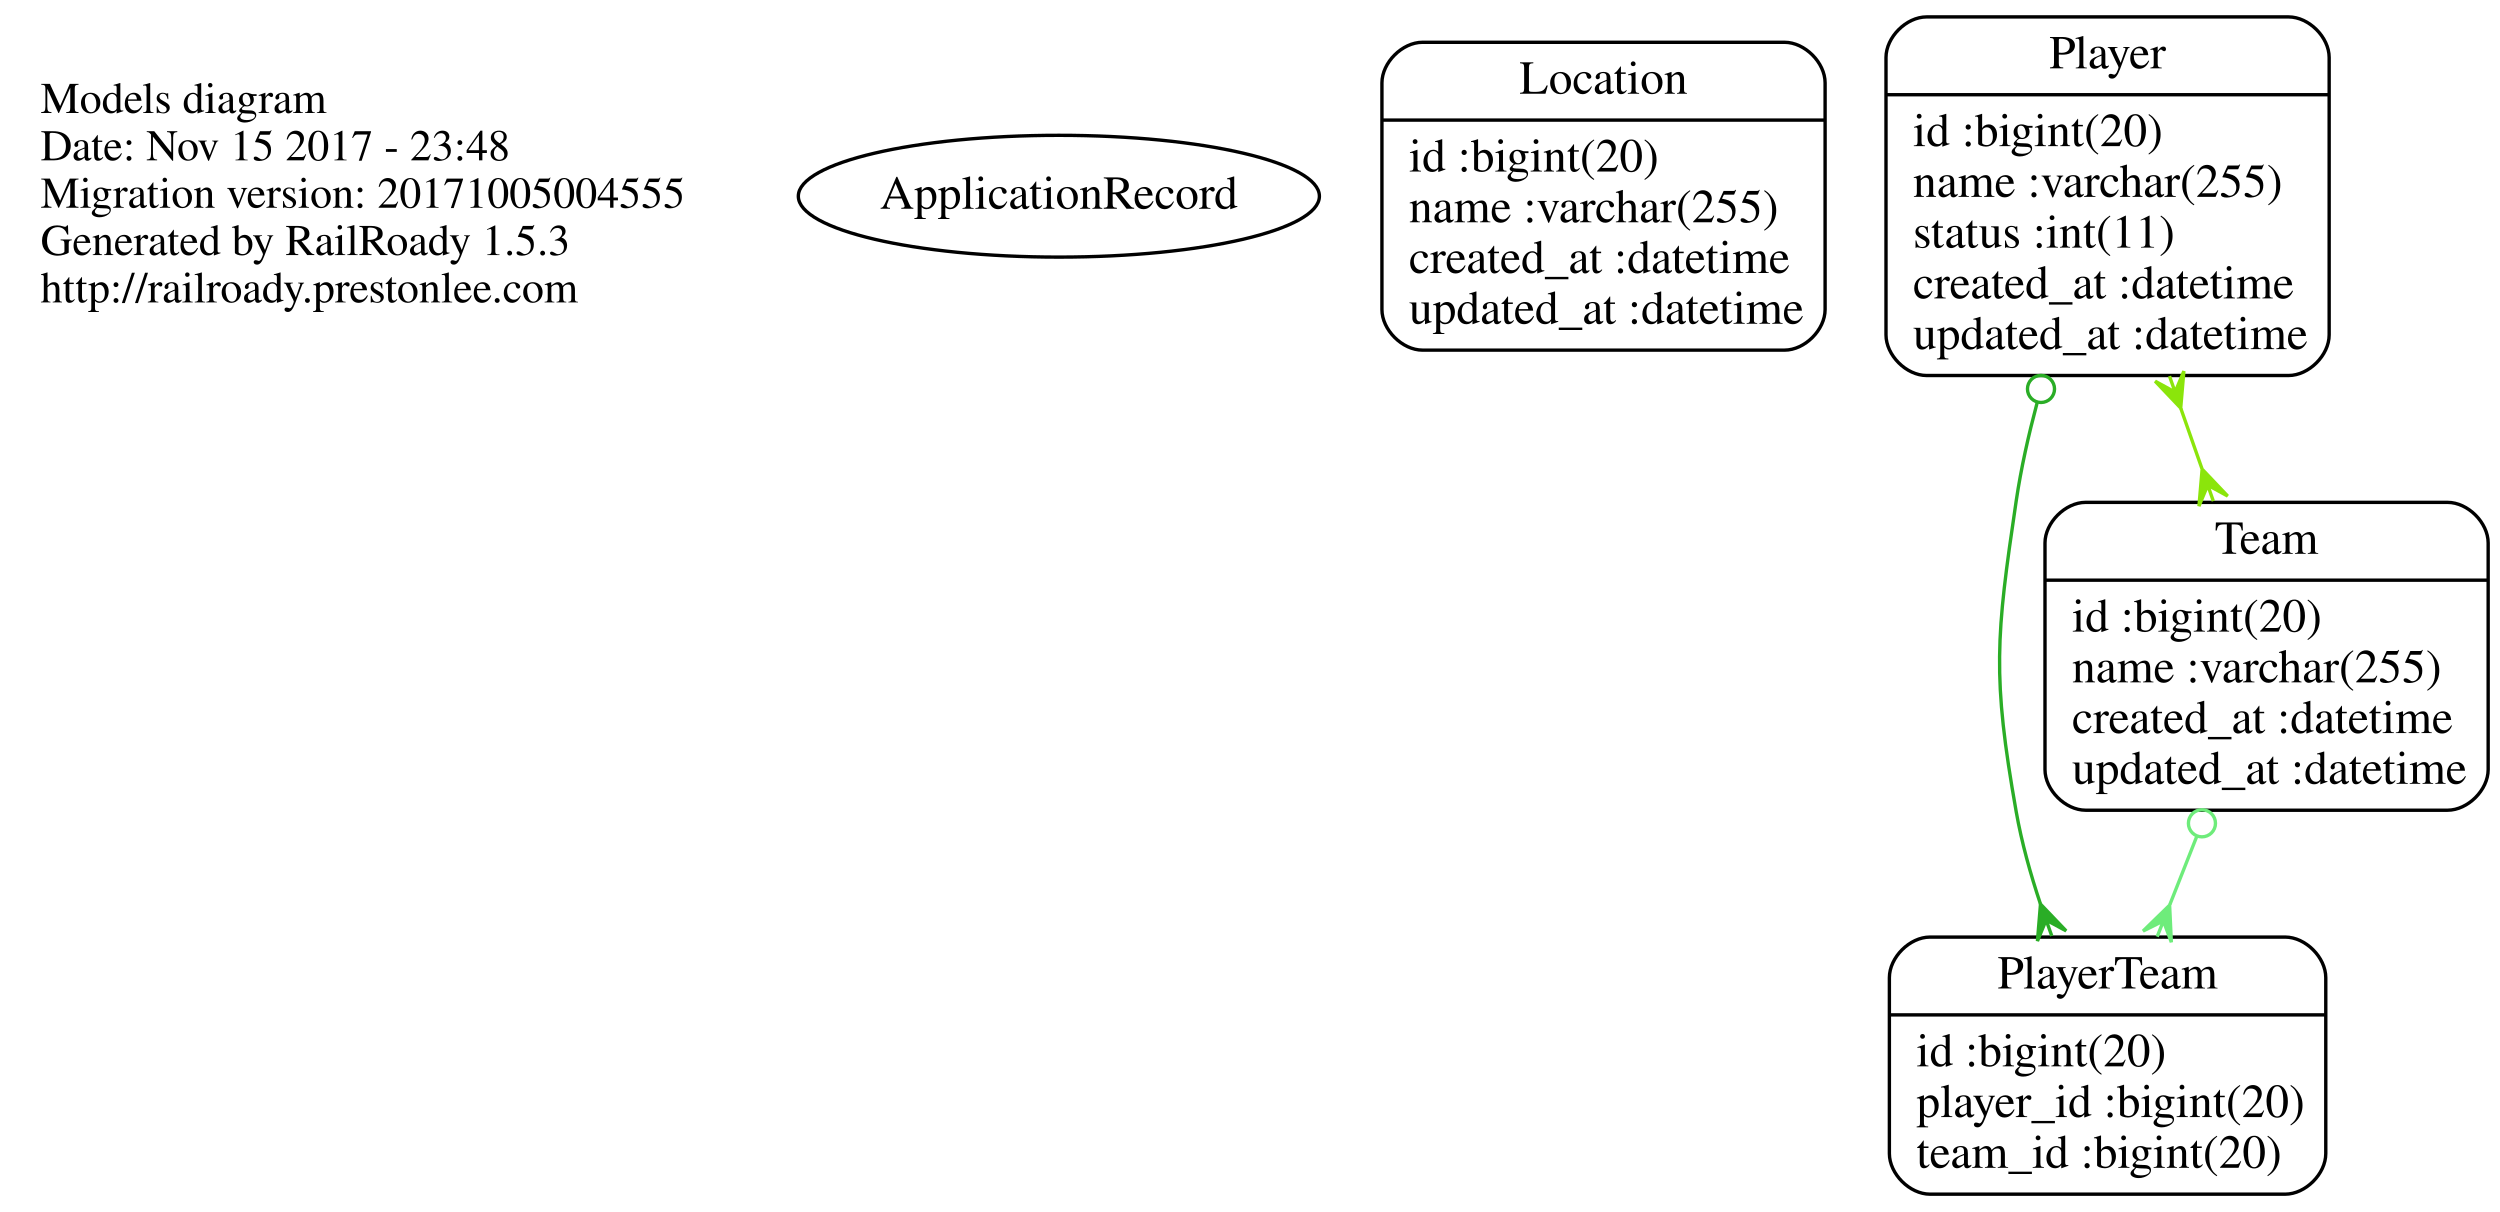
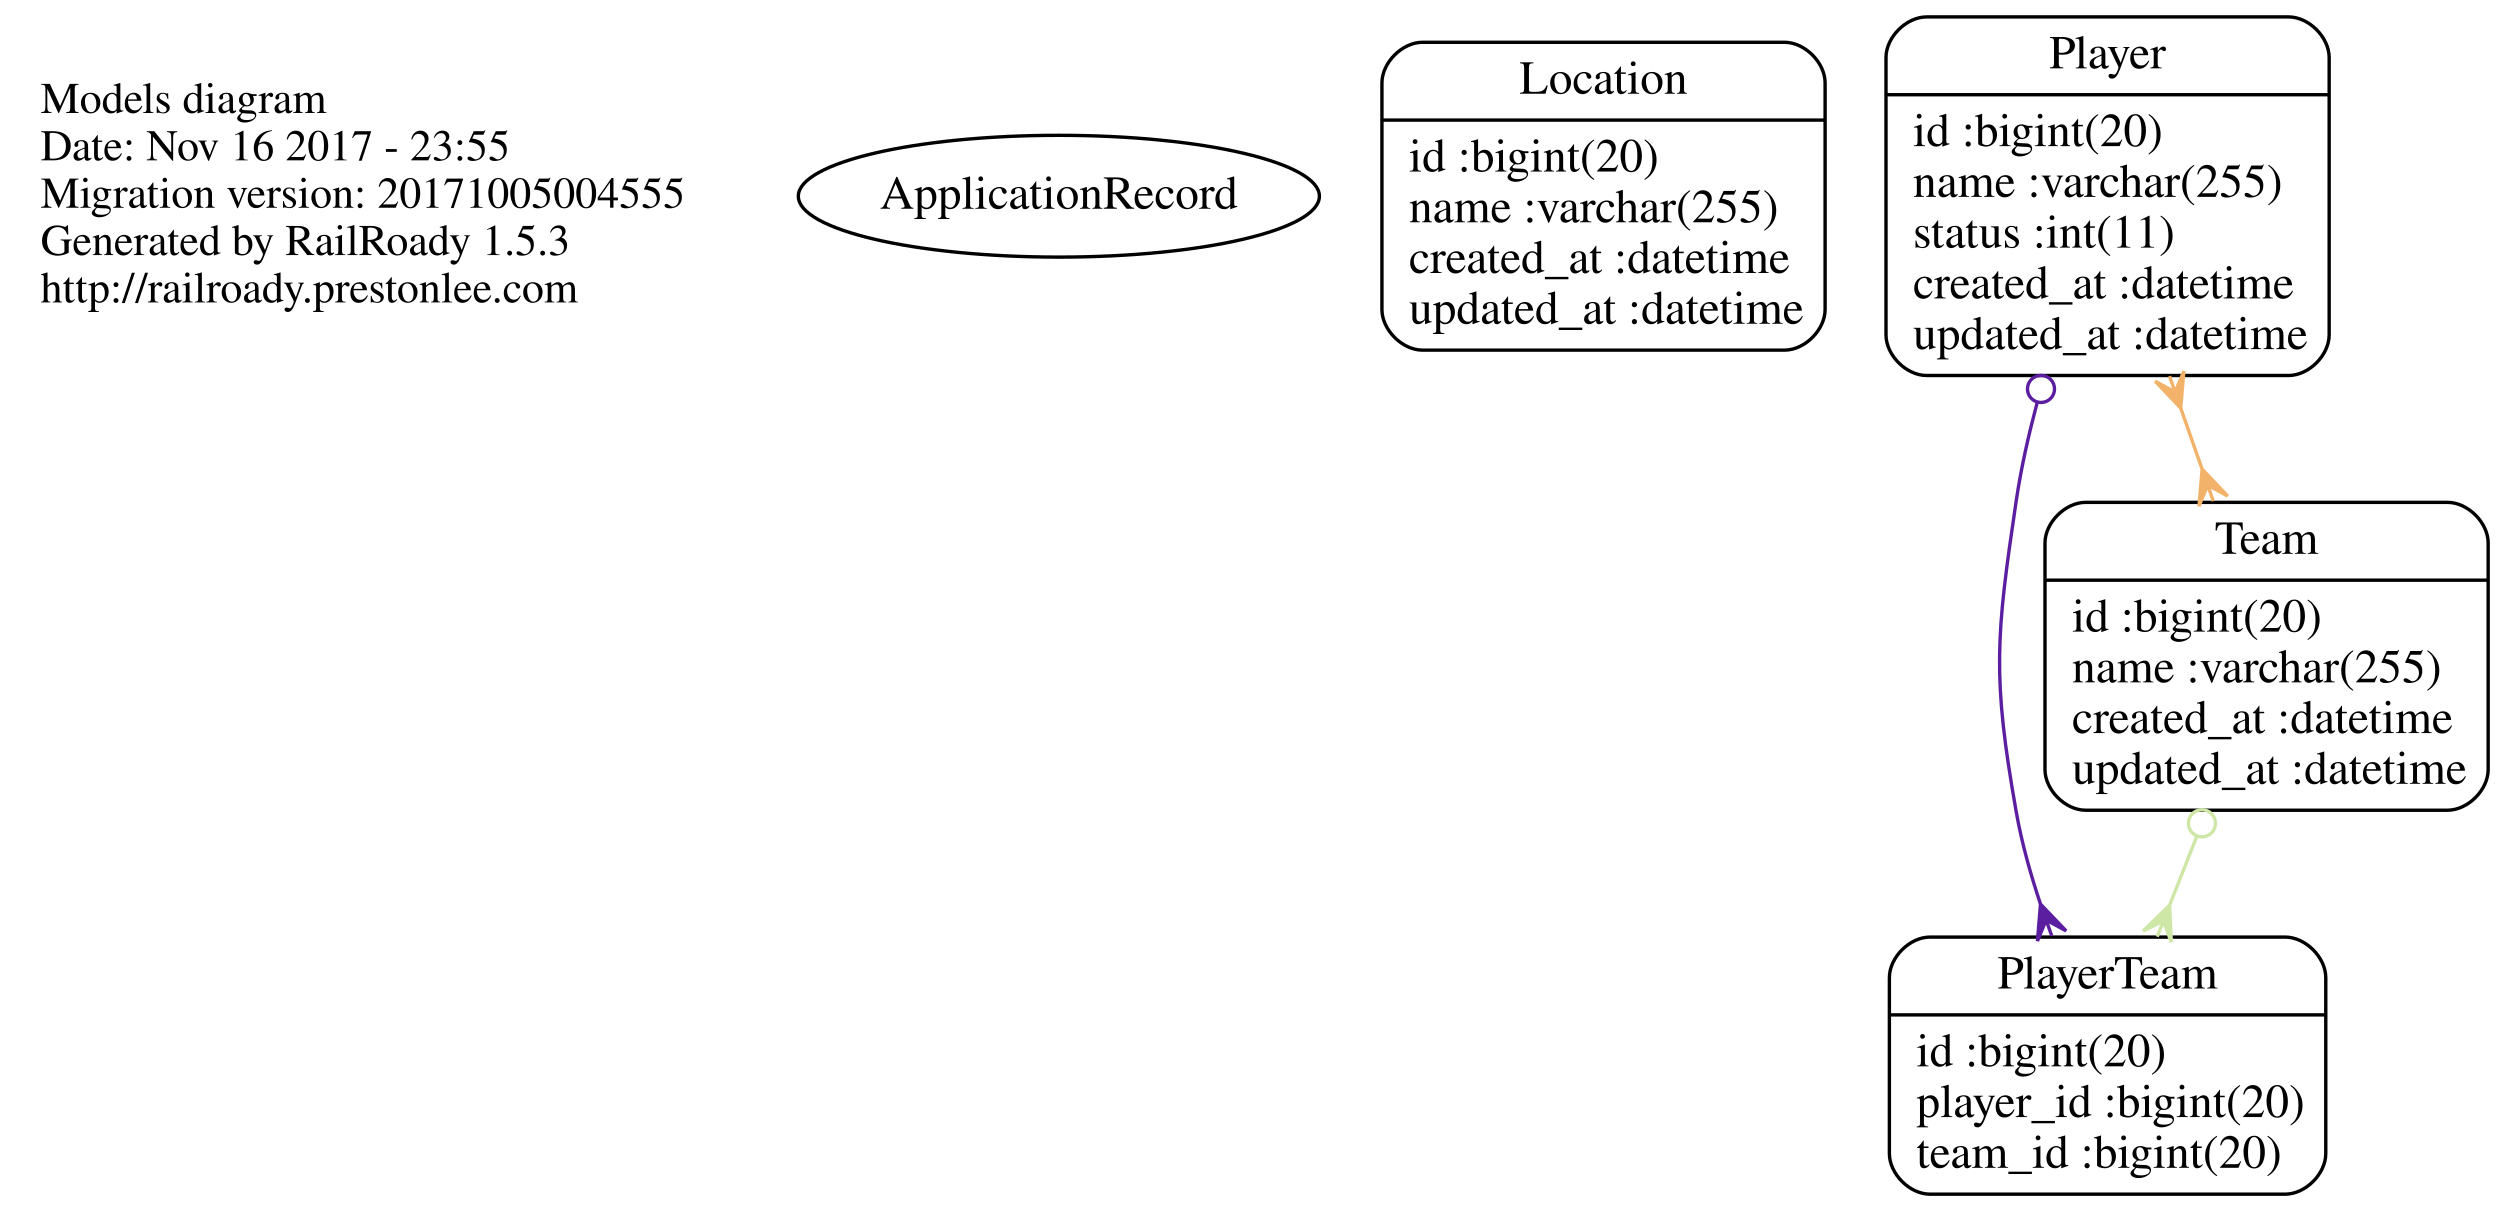
<svg xmlns="http://www.w3.org/2000/svg" width="739pt" height="358pt" viewBox="0.00 0.00 739.00 358.00">
  <g id="graph0" class="graph" transform="scale(1 1) rotate(0) translate(4 354)">
    <polygon fill="none" stroke="none" points="-4,4 -4,-354 735,-354 735,4 -4,4" />
    <g id="node1" class="node">
      <text text-anchor="start" x="8" y="-320.6" font-family="Times,serif" font-size="13.00">Models diagram</text>
-       <text text-anchor="start" x="8" y="-306.6" font-family="Times,serif" font-size="13.00">Date: Nov 15 2017 - 23:48</text>
+       <text text-anchor="start" x="8" y="-306.6" font-family="Times,serif" font-size="13.00">Date: Nov 16 2017 - 23:55</text>
      <text text-anchor="start" x="8" y="-292.6" font-family="Times,serif" font-size="13.00">Migration version: 20171005004555</text>
      <text text-anchor="start" x="8" y="-278.6" font-family="Times,serif" font-size="13.00">Generated by RailRoady 1.5.3</text>
      <text text-anchor="start" x="8" y="-264.6" font-family="Times,serif" font-size="13.00">http://railroady.prestonlee.com</text>
    </g>
    <g id="node2" class="node">
      <ellipse fill="none" stroke="black" cx="309" cy="-296" rx="77.015" ry="18" />
      <text text-anchor="middle" x="309" y="-292.3" font-family="Times,serif" font-size="14.00">ApplicationRecord</text>
    </g>
    <g id="node3" class="node">
      <path fill="none" stroke="black" d="M416.5,-250.5C416.5,-250.5 523.5,-250.5 523.5,-250.5 529.5,-250.5 535.5,-256.5 535.5,-262.5 535.5,-262.5 535.5,-329.5 535.5,-329.5 535.5,-335.5 529.5,-341.5 523.5,-341.5 523.5,-341.5 416.5,-341.5 416.5,-341.5 410.5,-341.5 404.5,-335.5 404.5,-329.5 404.5,-329.5 404.5,-262.5 404.5,-262.5 404.5,-256.5 410.5,-250.5 416.5,-250.5" />
      <text text-anchor="middle" x="470" y="-326.3" font-family="Times,serif" font-size="14.00">Location</text>
      <polyline fill="none" stroke="black" points="404.5,-318.5 535.5,-318.5 " />
      <text text-anchor="start" x="412.5" y="-303.3" font-family="Times,serif" font-size="14.00">id :bigint(20)</text>
      <text text-anchor="start" x="412.5" y="-288.3" font-family="Times,serif" font-size="14.00">name :varchar(255)</text>
      <text text-anchor="start" x="412.5" y="-273.3" font-family="Times,serif" font-size="14.00">created_at :datetime</text>
      <text text-anchor="start" x="412.5" y="-258.3" font-family="Times,serif" font-size="14.00">updated_at :datetime</text>
    </g>
    <g id="node4" class="node">
      <path fill="none" stroke="black" d="M565.5,-243C565.5,-243 672.5,-243 672.5,-243 678.5,-243 684.5,-249 684.5,-255 684.5,-255 684.5,-337 684.5,-337 684.5,-343 678.5,-349 672.5,-349 672.5,-349 565.5,-349 565.5,-349 559.5,-349 553.5,-343 553.5,-337 553.5,-337 553.5,-255 553.5,-255 553.5,-249 559.5,-243 565.5,-243" />
      <text text-anchor="middle" x="619" y="-333.8" font-family="Times,serif" font-size="14.00">Player</text>
      <polyline fill="none" stroke="black" points="553.5,-326 684.5,-326 " />
      <text text-anchor="start" x="561.5" y="-310.8" font-family="Times,serif" font-size="14.00">id :bigint(20)</text>
      <text text-anchor="start" x="561.5" y="-295.8" font-family="Times,serif" font-size="14.00">name :varchar(255)</text>
      <text text-anchor="start" x="561.5" y="-280.8" font-family="Times,serif" font-size="14.00">status :int(11)</text>
      <text text-anchor="start" x="561.5" y="-265.8" font-family="Times,serif" font-size="14.00">created_at :datetime</text>
      <text text-anchor="start" x="561.5" y="-250.8" font-family="Times,serif" font-size="14.00">updated_at :datetime</text>
    </g>
    <g id="node5" class="node">
      <path fill="none" stroke="black" d="M566.5,-1C566.5,-1 671.5,-1 671.5,-1 677.5,-1 683.5,-7 683.5,-13 683.5,-13 683.5,-65 683.5,-65 683.5,-71 677.5,-77 671.5,-77 671.5,-77 566.5,-77 566.5,-77 560.5,-77 554.5,-71 554.5,-65 554.5,-65 554.5,-13 554.5,-13 554.5,-7 560.5,-1 566.5,-1" />
      <text text-anchor="middle" x="619" y="-61.8" font-family="Times,serif" font-size="14.00">PlayerTeam</text>
      <polyline fill="none" stroke="black" points="554.5,-54 683.5,-54 " />
      <text text-anchor="start" x="562.5" y="-38.8" font-family="Times,serif" font-size="14.00">id :bigint(20)</text>
      <text text-anchor="start" x="562.5" y="-23.8" font-family="Times,serif" font-size="14.00">player_id :bigint(20)</text>
      <text text-anchor="start" x="562.5" y="-8.8" font-family="Times,serif" font-size="14.00">team_id :bigint(20)</text>
    </g>
    <g id="edge1" class="edge">
-       <path fill="none" stroke="#2aad26" d="M598.173,-234.925C595.613,-225.355 593.407,-215.483 592,-206 586,-165.554 584.884,-154.265 592,-114 593.591,-105 596.191,-95.656 599.165,-86.761" />
-       <ellipse fill="none" stroke="#2aad26" cx="599.32" cy="-239.026" rx="4" ry="4" />
-       <polygon fill="#2aad26" stroke="#2aad26" points="599.169,-86.749 606.75,-78.826 600.839,-82.036 602.509,-77.323 602.509,-77.323 602.509,-77.323 600.839,-82.036 598.267,-75.82 599.169,-86.749 599.169,-86.749" />
+       <path fill="none" stroke="#5b1ea0" d="M598.173,-234.925C595.613,-225.355 593.407,-215.483 592,-206 586,-165.554 584.884,-154.265 592,-114 593.591,-105 596.191,-95.656 599.165,-86.761" />
+       <ellipse fill="none" stroke="#5b1ea0" cx="599.32" cy="-239.026" rx="4" ry="4" />
+       <polygon fill="#5b1ea0" stroke="#5b1ea0" points="599.169,-86.749 606.75,-78.826 600.839,-82.036 602.509,-77.323 602.509,-77.323 602.509,-77.323 600.839,-82.036 598.267,-75.82 599.169,-86.749 599.169,-86.749" />
    </g>
    <g id="node6" class="node">
      <path fill="none" stroke="black" d="M612.5,-114.5C612.5,-114.5 719.5,-114.5 719.5,-114.5 725.5,-114.5 731.5,-120.5 731.5,-126.5 731.5,-126.5 731.5,-193.5 731.5,-193.5 731.5,-199.5 725.5,-205.5 719.5,-205.5 719.5,-205.5 612.5,-205.5 612.5,-205.5 606.5,-205.5 600.5,-199.5 600.5,-193.5 600.5,-193.5 600.5,-126.5 600.5,-126.5 600.5,-120.5 606.5,-114.5 612.5,-114.5" />
      <text text-anchor="middle" x="666" y="-190.3" font-family="Times,serif" font-size="14.00">Team</text>
      <polyline fill="none" stroke="black" points="600.5,-182.5 731.5,-182.5 " />
      <text text-anchor="start" x="608.5" y="-167.3" font-family="Times,serif" font-size="14.00">id :bigint(20)</text>
      <text text-anchor="start" x="608.5" y="-152.3" font-family="Times,serif" font-size="14.00">name :varchar(255)</text>
      <text text-anchor="start" x="608.5" y="-137.3" font-family="Times,serif" font-size="14.00">created_at :datetime</text>
      <text text-anchor="start" x="608.5" y="-122.3" font-family="Times,serif" font-size="14.00">updated_at :datetime</text>
    </g>
    <g id="edge2" class="edge">
-       <path fill="none" stroke="#8be50b" d="M640.653,-233.266C642.728,-227.351 644.821,-221.382 646.869,-215.543" />
-       <polygon fill="#8be50b" stroke="#8be50b" points="640.616,-233.372 633.06,-241.319 638.961,-238.09 637.306,-242.808 637.306,-242.808 637.306,-242.808 638.961,-238.09 641.552,-244.298 640.616,-233.372 640.616,-233.372" />
-       <polygon fill="#8be50b" stroke="#8be50b" points="646.951,-215.31 654.507,-207.363 648.606,-210.592 650.261,-205.873 650.261,-205.873 650.261,-205.873 648.606,-210.592 646.014,-204.384 646.951,-215.31 646.951,-215.31" />
+       <path fill="none" stroke="#f2b269" d="M640.653,-233.266C642.728,-227.351 644.821,-221.382 646.869,-215.543" />
+       <polygon fill="#f2b269" stroke="#f2b269" points="640.616,-233.372 633.06,-241.319 638.961,-238.09 637.306,-242.808 637.306,-242.808 637.306,-242.808 638.961,-238.09 641.552,-244.298 640.616,-233.372 640.616,-233.372" />
+       <polygon fill="#f2b269" stroke="#f2b269" points="646.951,-215.31 654.507,-207.363 648.606,-210.592 650.261,-205.873 650.261,-205.873 650.261,-205.873 648.606,-210.592 646.014,-204.384 646.951,-215.31 646.951,-215.31" />
    </g>
    <g id="edge3" class="edge">
-       <path fill="none" stroke="#6eec7b" d="M645.376,-106.783C642.725,-100.07 640.024,-93.231 637.411,-86.615" />
-       <ellipse fill="none" stroke="#6eec7b" cx="646.896" cy="-110.63" rx="4" ry="4" />
-       <polygon fill="#6eec7b" stroke="#6eec7b" points="637.336,-86.424 637.848,-75.47 635.499,-81.774 633.662,-77.123 633.662,-77.123 633.662,-77.123 635.499,-81.774 629.477,-78.776 637.336,-86.424 637.336,-86.424" />
+       <path fill="none" stroke="#cee7a7" d="M645.376,-106.783C642.725,-100.07 640.024,-93.231 637.411,-86.615" />
+       <ellipse fill="none" stroke="#cee7a7" cx="646.896" cy="-110.63" rx="4" ry="4" />
+       <polygon fill="#cee7a7" stroke="#cee7a7" points="637.336,-86.424 637.848,-75.47 635.499,-81.774 633.662,-77.123 633.662,-77.123 633.662,-77.123 635.499,-81.774 629.477,-78.776 637.336,-86.424 637.336,-86.424" />
    </g>
  </g>
</svg>
